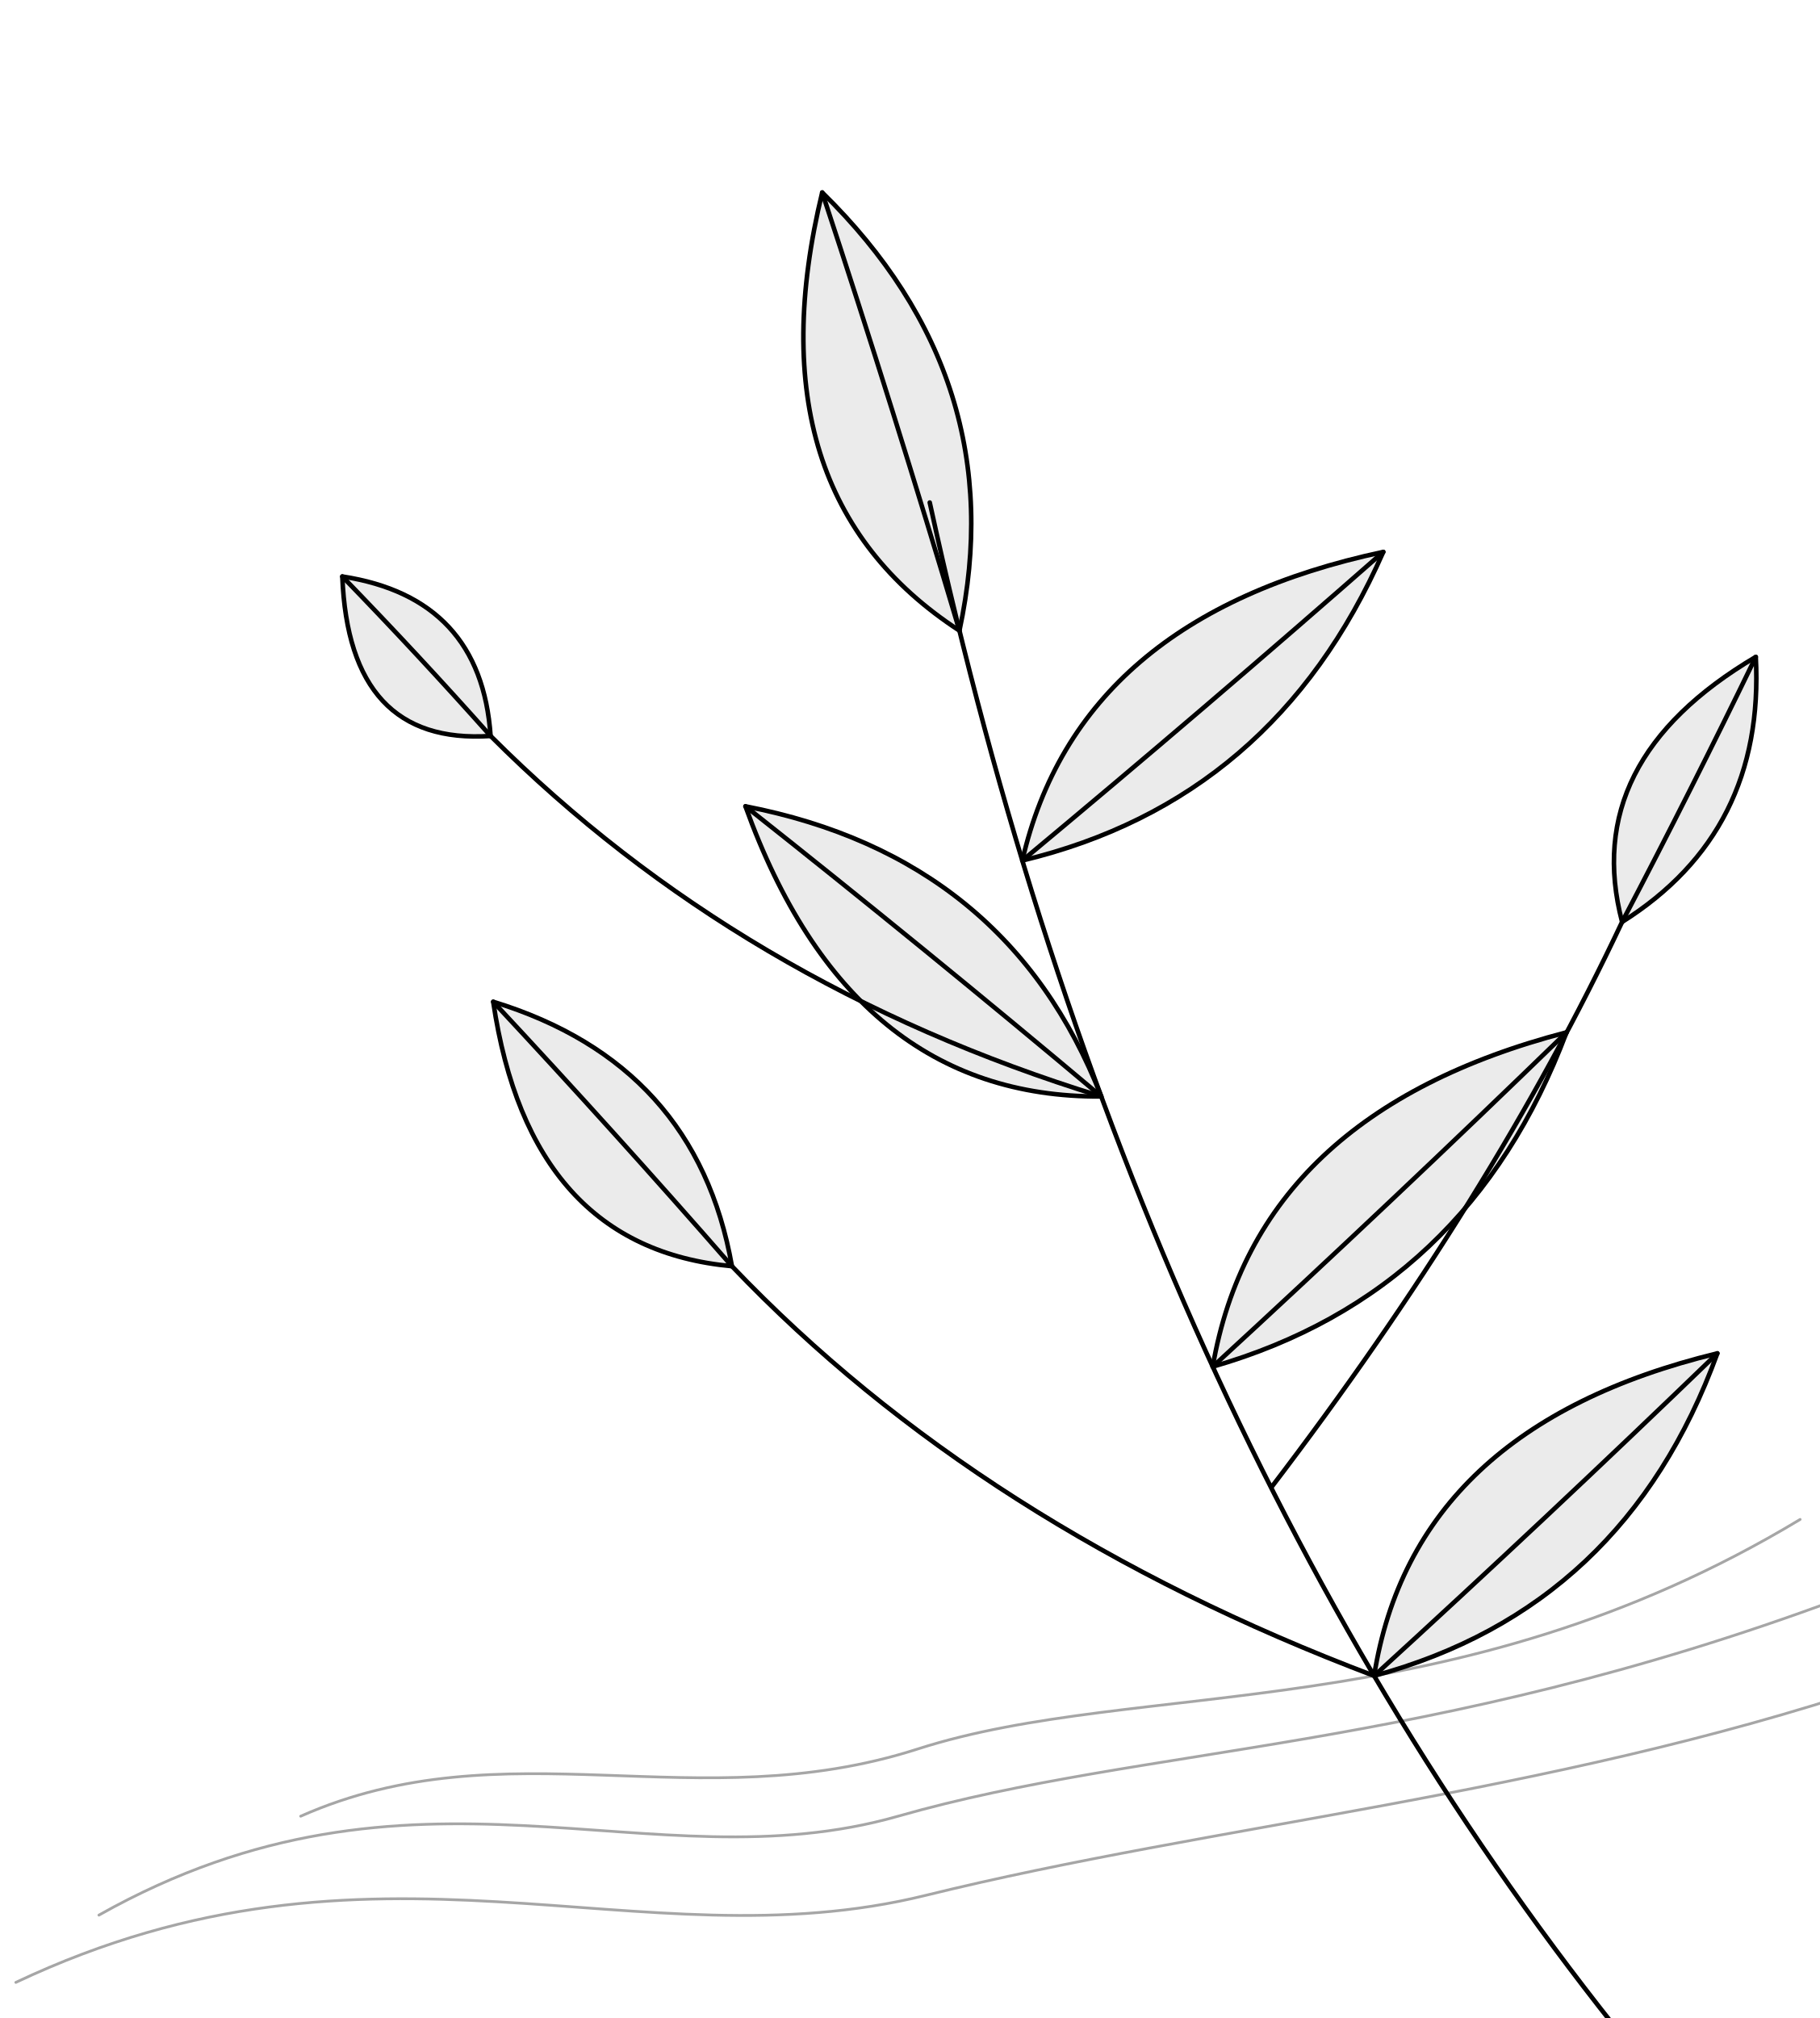
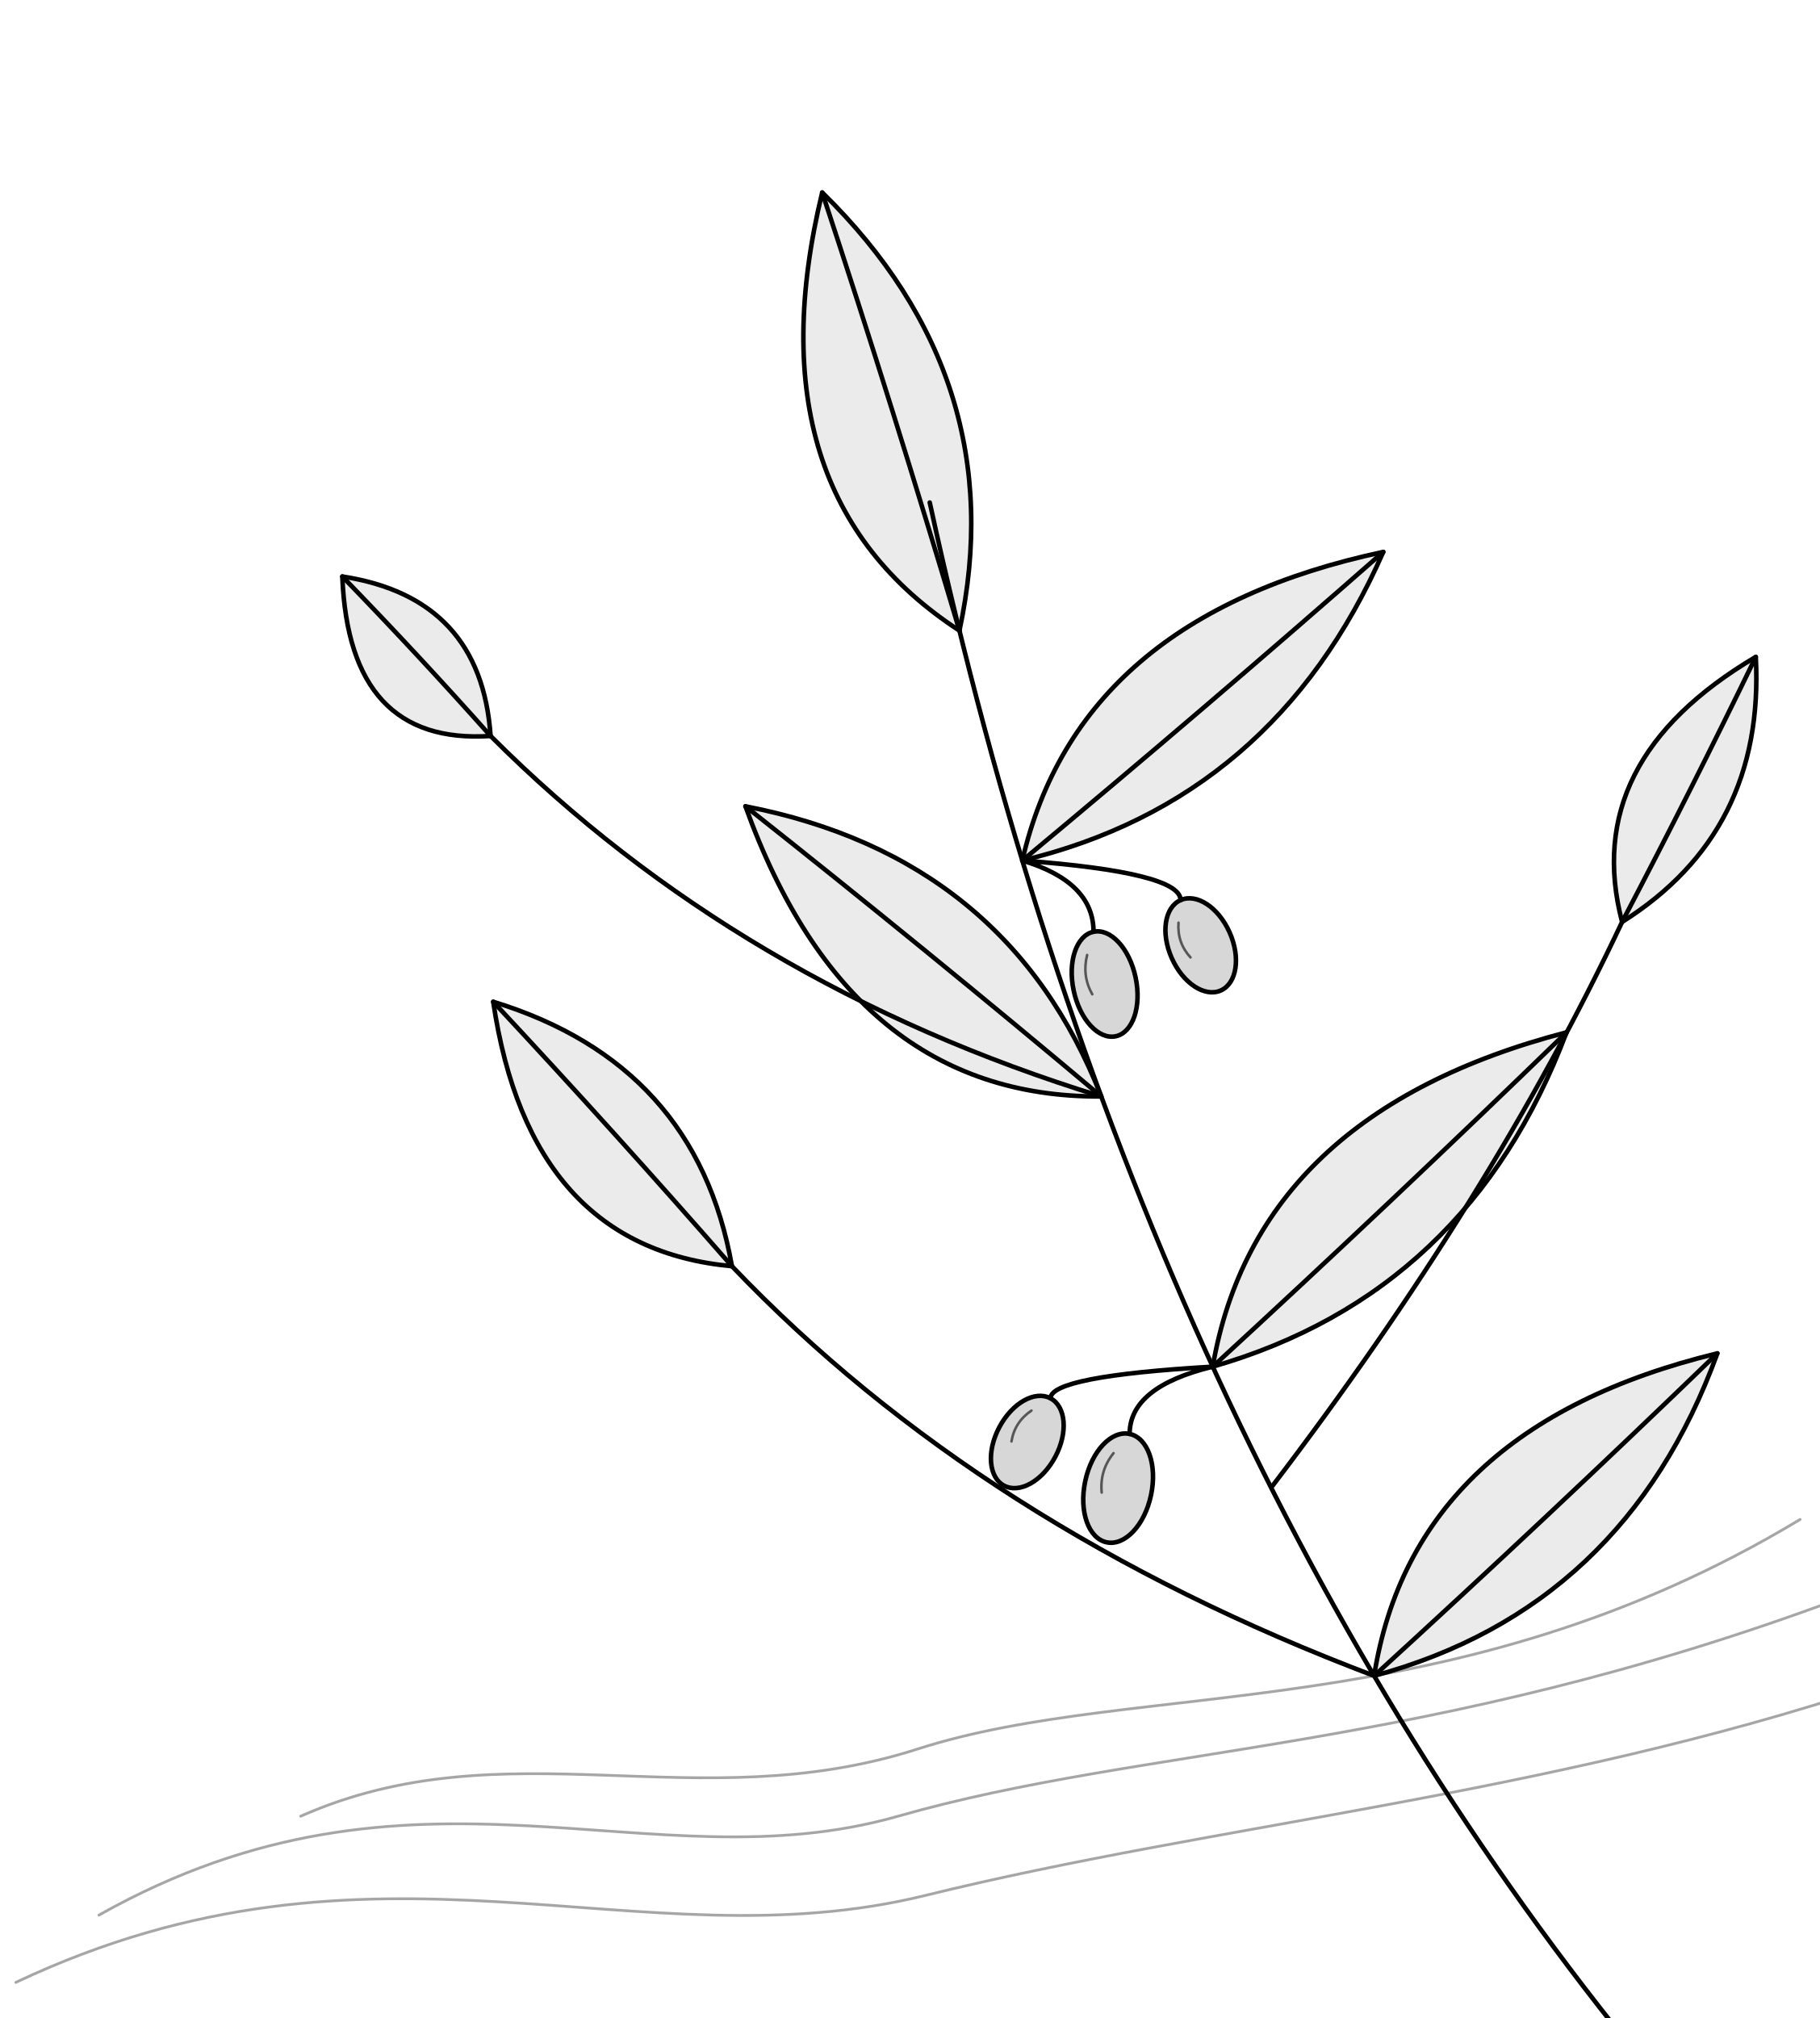
<svg xmlns="http://www.w3.org/2000/svg" viewBox="0 0 460 510" fill="none" stroke="currentColor" stroke-width="1.15" stroke-linecap="round" stroke-linejoin="round">
  <g class="contours" opacity=".35" stroke-width=".7">
    <path d="M25 484c80-45 139-7 202-25s133-16 238-55M4 501c91-43 157-4 230-22s156-25 240-53M76 459c52-23 100 1 156-17s135-5 223-58" />
  </g>
  <g class="botanical">
    <g class="stems">
      <path d="M412 517 Q286 361 235 127 M321.288 375.968 Q377 303 410 233 M278.35 277.103 Q187 249 124 186 M347.32 423.525 Q248 386 185 320" />
    </g>
    <g class="leaves">
      <path class="sketch-wash" fill="currentColor" fill-opacity=".08" d="M242.507 159.378 Q189.355 124.801 207.817 48.648 Q256.104 95.914 242.507 159.378 Z" />
      <path class="sketch-wash" fill="currentColor" fill-opacity=".08" d="M258.4 217.48 Q272.556 155.911 349.637 139.485 Q322.031 202.218 258.4 217.48 Z" />
      <path class="sketch-wash" fill="currentColor" fill-opacity=".08" d="M278.35 277.103 Q214.942 277.51 188.419 203.776 Q254.753 216.641 278.35 277.103 Z" />
      <path class="sketch-wash" fill="currentColor" fill-opacity=".08" d="M306.527 345.392 Q317.555 281.325 395.955 260.896 Q371.149 326.774 306.527 345.392 Z" />
      <path class="sketch-wash" fill="currentColor" fill-opacity=".08" d="M347.32 423.525 Q357.259 360.688 434.076 342.025 Q410.613 406.391 347.32 423.525 Z" />
      <path class="sketch-wash" fill="currentColor" fill-opacity=".08" d="M410 233 Q399.33 192.316 443.79 166.013 Q446.155 210.245 410 233 Z" />
      <path class="sketch-wash" fill="currentColor" fill-opacity=".08" d="M124 186 Q88.185 188.369 86.523 145.695 Q121.596 151.069 124 186 Z" />
      <path class="sketch-wash" fill="currentColor" fill-opacity=".08" d="M185 320 Q133.865 315.31 124.666 253.172 Q175.968 268.9 185 320 Z" />
    </g>
    <g class="midribs">
      <path d="M242.507 159.378 Q225.986 103.732 207.817 48.648 M258.4 217.48 Q304.558 179.086 349.637 139.485 M278.35 277.103 Q233.917 239.752 188.419 203.776 M306.527 345.392 Q351.832 303.741 395.955 260.896 M347.32 423.525 Q391.288 383.374 434.076 342.025 M410 233 Q427.438 199.763 443.79 166.013 M124 186 Q105.686 165.423 86.523 145.695 M185 320 Q155.375 286.068 124.666 253.172" />
    </g>
+     <g class="fruit-stems">
+       <path d="M258.4 217.48 Q276.4 222.88 276.4 235.48 M258.4 217.48 Q298.4 220.48 298.4 227.48 M306.527 345.392 Q285.527 350.492 285.527 362.392 M306.527 345.392 Q265.527 347.792 265.527 353.392" />
+     </g>
+     <g class="olives" fill="currentColor" fill-opacity=".16">
+       <path d="M276.4 235.48 C280.704 234.565 285.46 239.627 287.032 247.022 C288.604 254.416 286.317 260.975 282.014 261.89 C277.71 262.805 272.953 257.743 271.382 250.348 C269.81 242.953 272.096 236.395 276.4 235.48 Z" />
+       <path d="M298.4 227.48 C302.42 225.69 307.945 229.251 310.793 235.645 C313.64 242.04 312.588 248.529 308.568 250.319 C304.549 252.108 299.023 248.548 296.176 242.153 C293.329 235.758 294.38 229.27 298.4 227.48 Z" />
+       <path d="M285.527 362.392 C290.1 363.364 292.561 370.185 290.931 377.854 C289.301 385.522 284.279 390.752 279.706 389.78 C275.133 388.808 272.672 381.988 274.302 374.319 C275.933 366.65 280.955 361.42 285.527 362.392 Z" />
+       <path d="M265.527 353.392 C269.412 355.458 270.009 362.004 266.723 368.185 C263.436 374.365 257.676 377.532 253.791 375.466 C249.906 373.4 249.309 366.854 252.596 360.673 C255.882 354.493 261.643 351.327 265.527 353.392 Z" />
+     </g>
+     <g class="fruit-detail" stroke-width=".65" opacity=".6">
+       <path d="M274.784 241.344 Q273.447 246.597 276.078 251.282 M297.876 233.187 Q297.514 238.274 300.907 241.962 M281.453 367.251 Q277.911 371.651 278.468 377.208 M260.708 356.492 Q256.476 359.339 255.659 364.284" />
+     </g>
  </g>
</svg>
